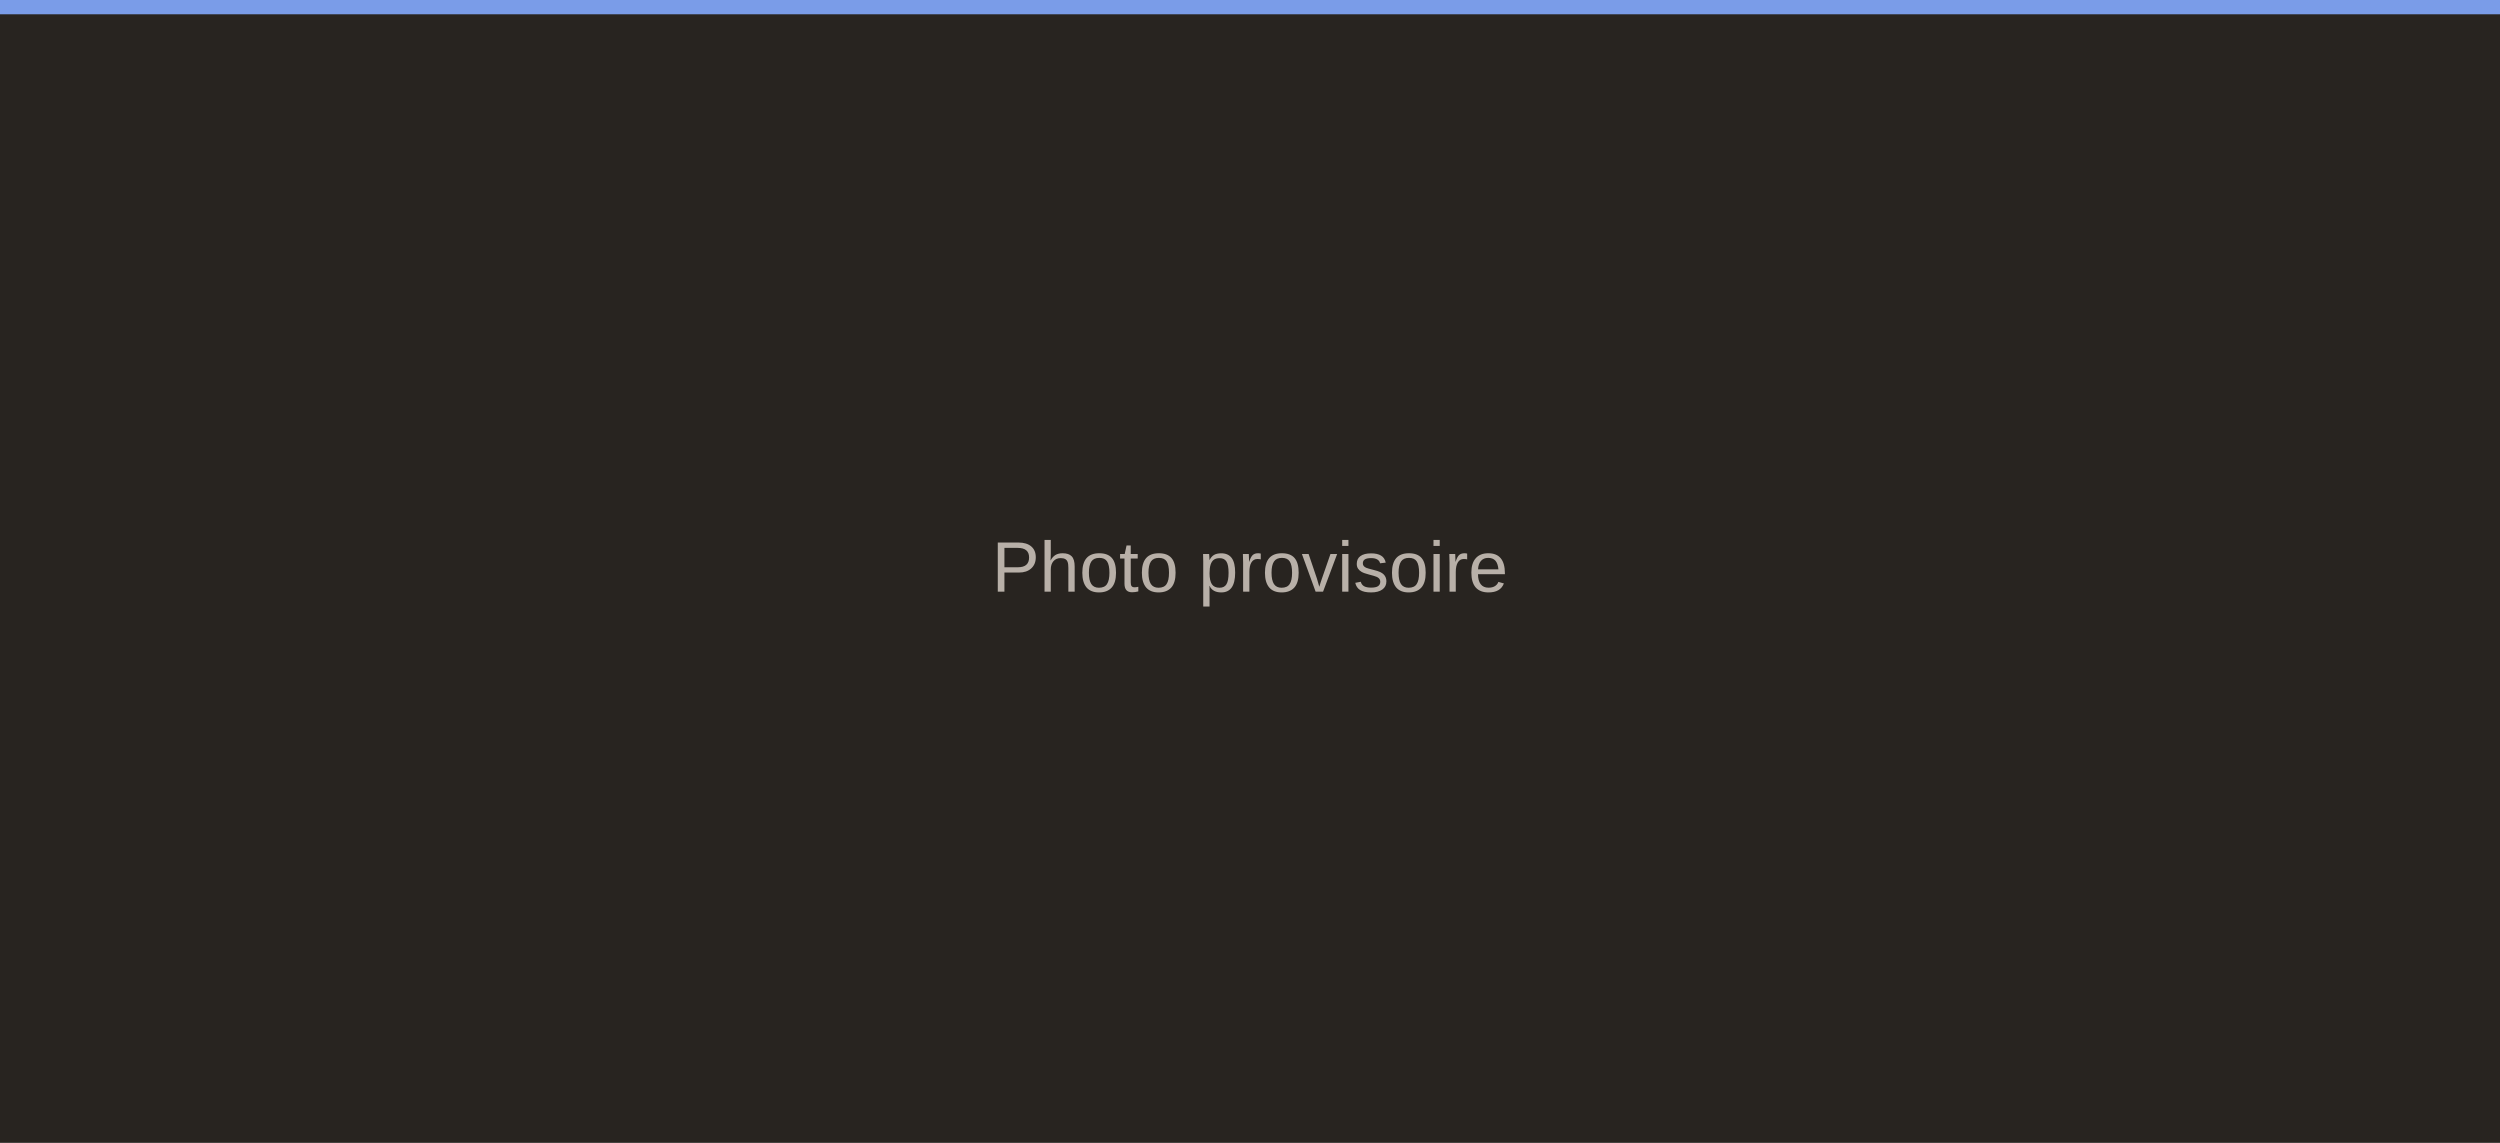
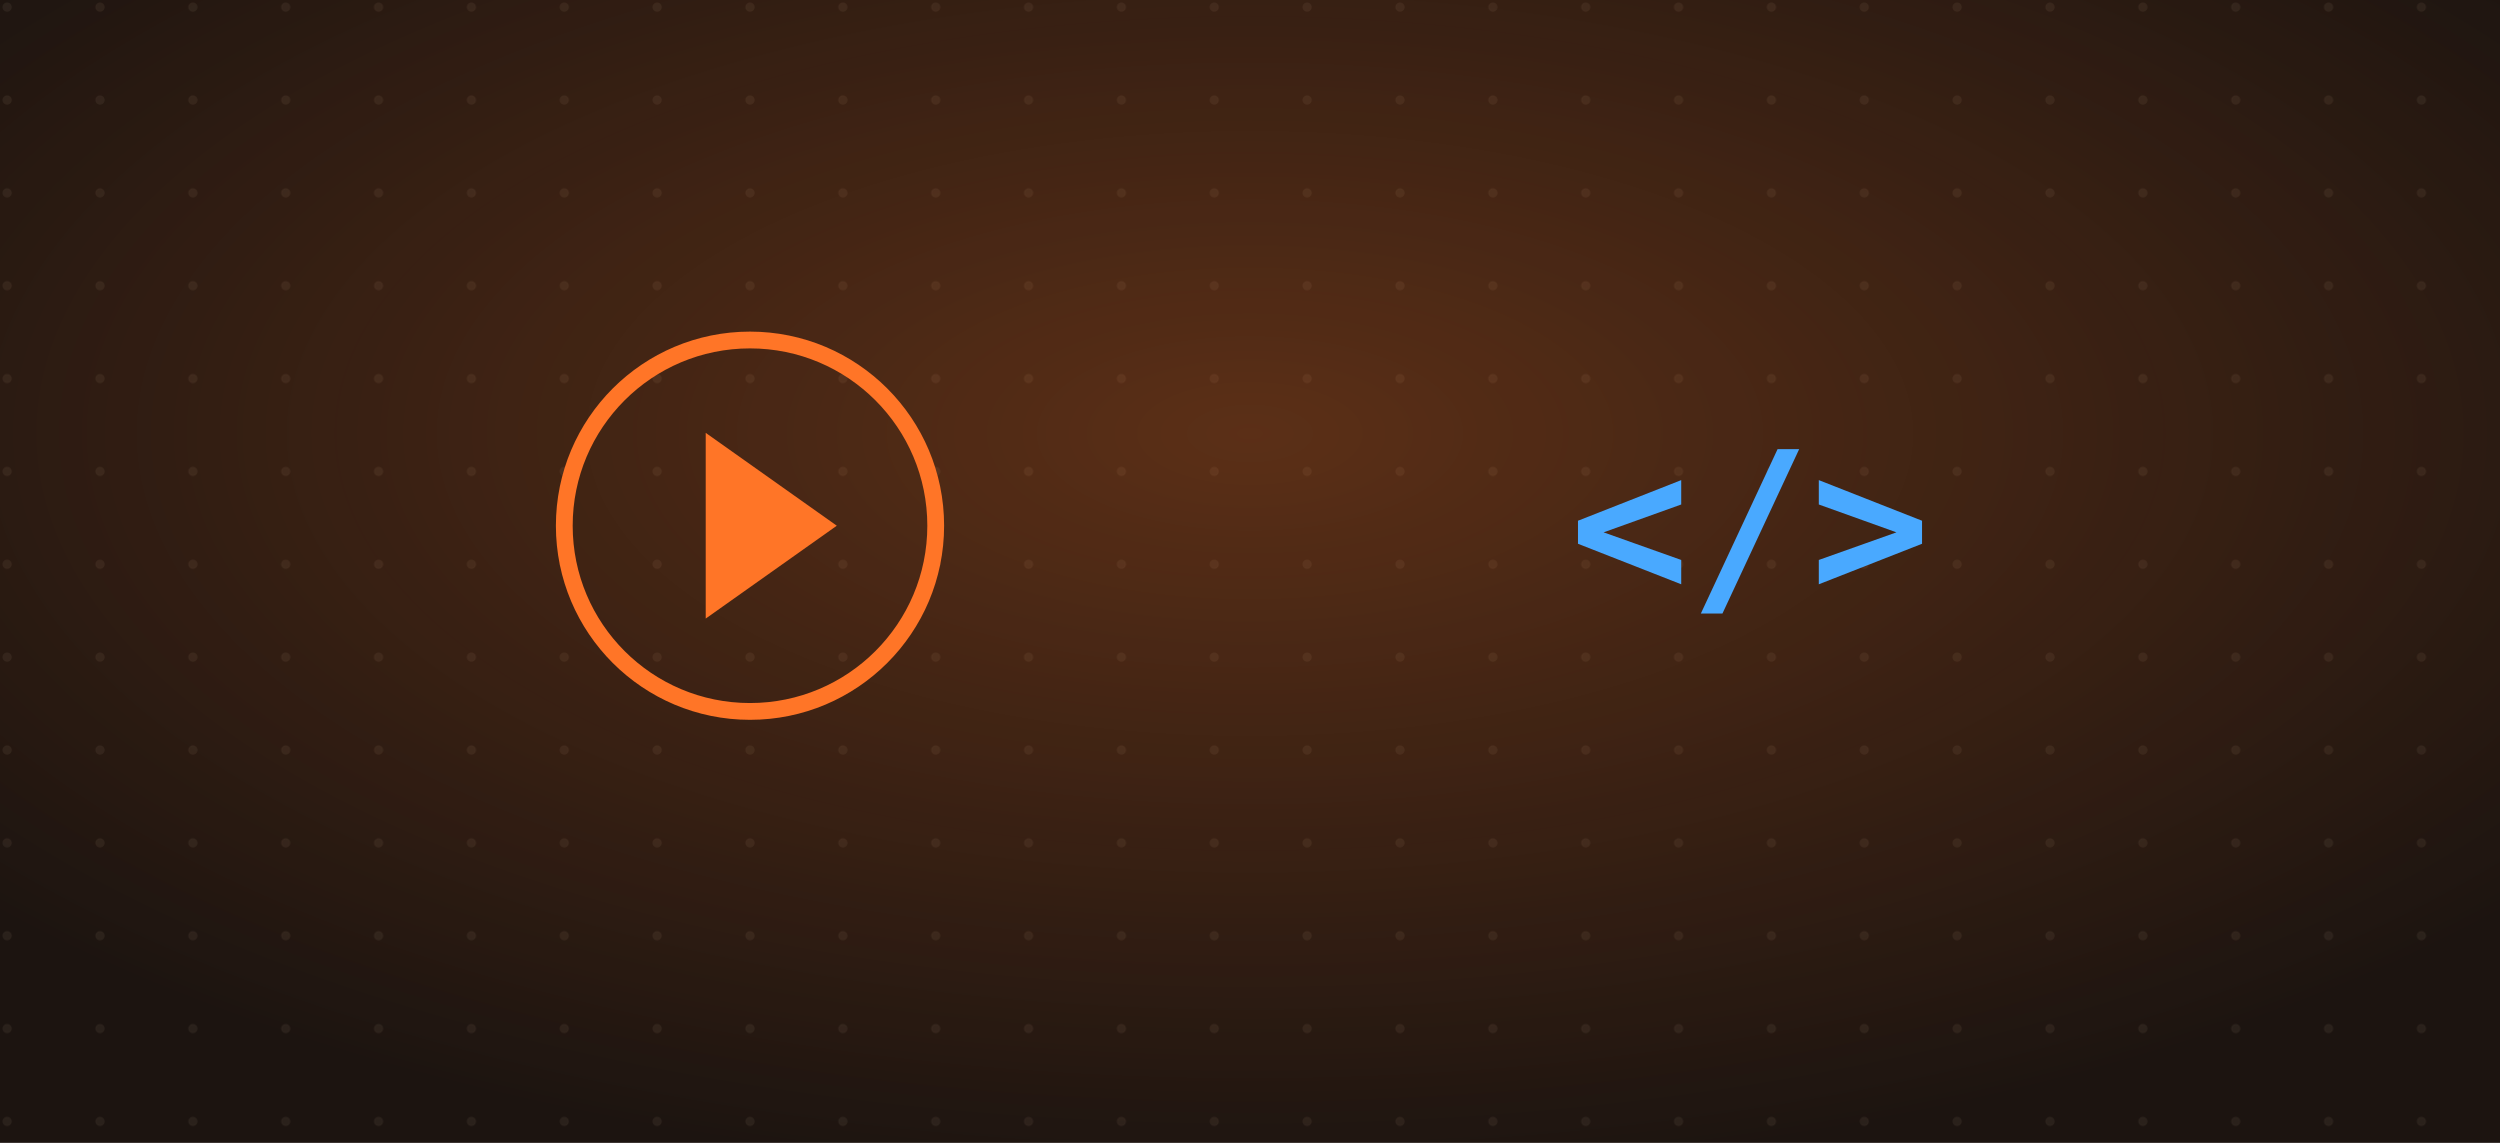
<svg xmlns="http://www.w3.org/2000/svg" viewBox="0 0 700 320" width="700" height="320">
-   <rect width="700" height="320" fill="#282420" />
-   <rect x="0" y="0" width="700" height="4" fill="#7a9ce8" />
-   <text x="50%" y="50%" font-family="IBM Plex Sans, Arial, sans-serif" font-size="20" fill="#b8b0a8" text-anchor="middle" dominant-baseline="middle">Photo provisoire</text>
+   <defs>
+     <pattern id="dots" width="26" height="26" patternUnits="userSpaceOnUse">
+       <circle cx="2" cy="2" r="1.3" fill="#2a211b" />
+     </pattern>
+     <radialGradient id="glow" cx="50%" cy="38%" r="65%">
+       <stop offset="0%" stop-color="#ff7527" stop-opacity="0.28" />
+       <stop offset="100%" stop-color="#ff7527" stop-opacity="0" />
+     </radialGradient>
+   </defs>
+   <rect width="700" height="320" fill="#1c1410" />
+   <rect width="700" height="320" fill="url(#dots)" />
+   <rect width="700" height="320" fill="url(#glow)" />
+   <circle cx="210.0" cy="147.2" r="52" fill="none" stroke="#ff7527" stroke-width="4.7" />
+   <polygon points="197.6,121.2 197.6,173.2 234.3,147.2" fill="#ff7527" />
+   <text x="490" y="147.2" font-family="IBM Plex Mono, Consolas, monospace" font-size="56" font-weight="700" fill="#49a9ff" text-anchor="middle" dominant-baseline="central">&lt;/&gt;</text>
</svg>
